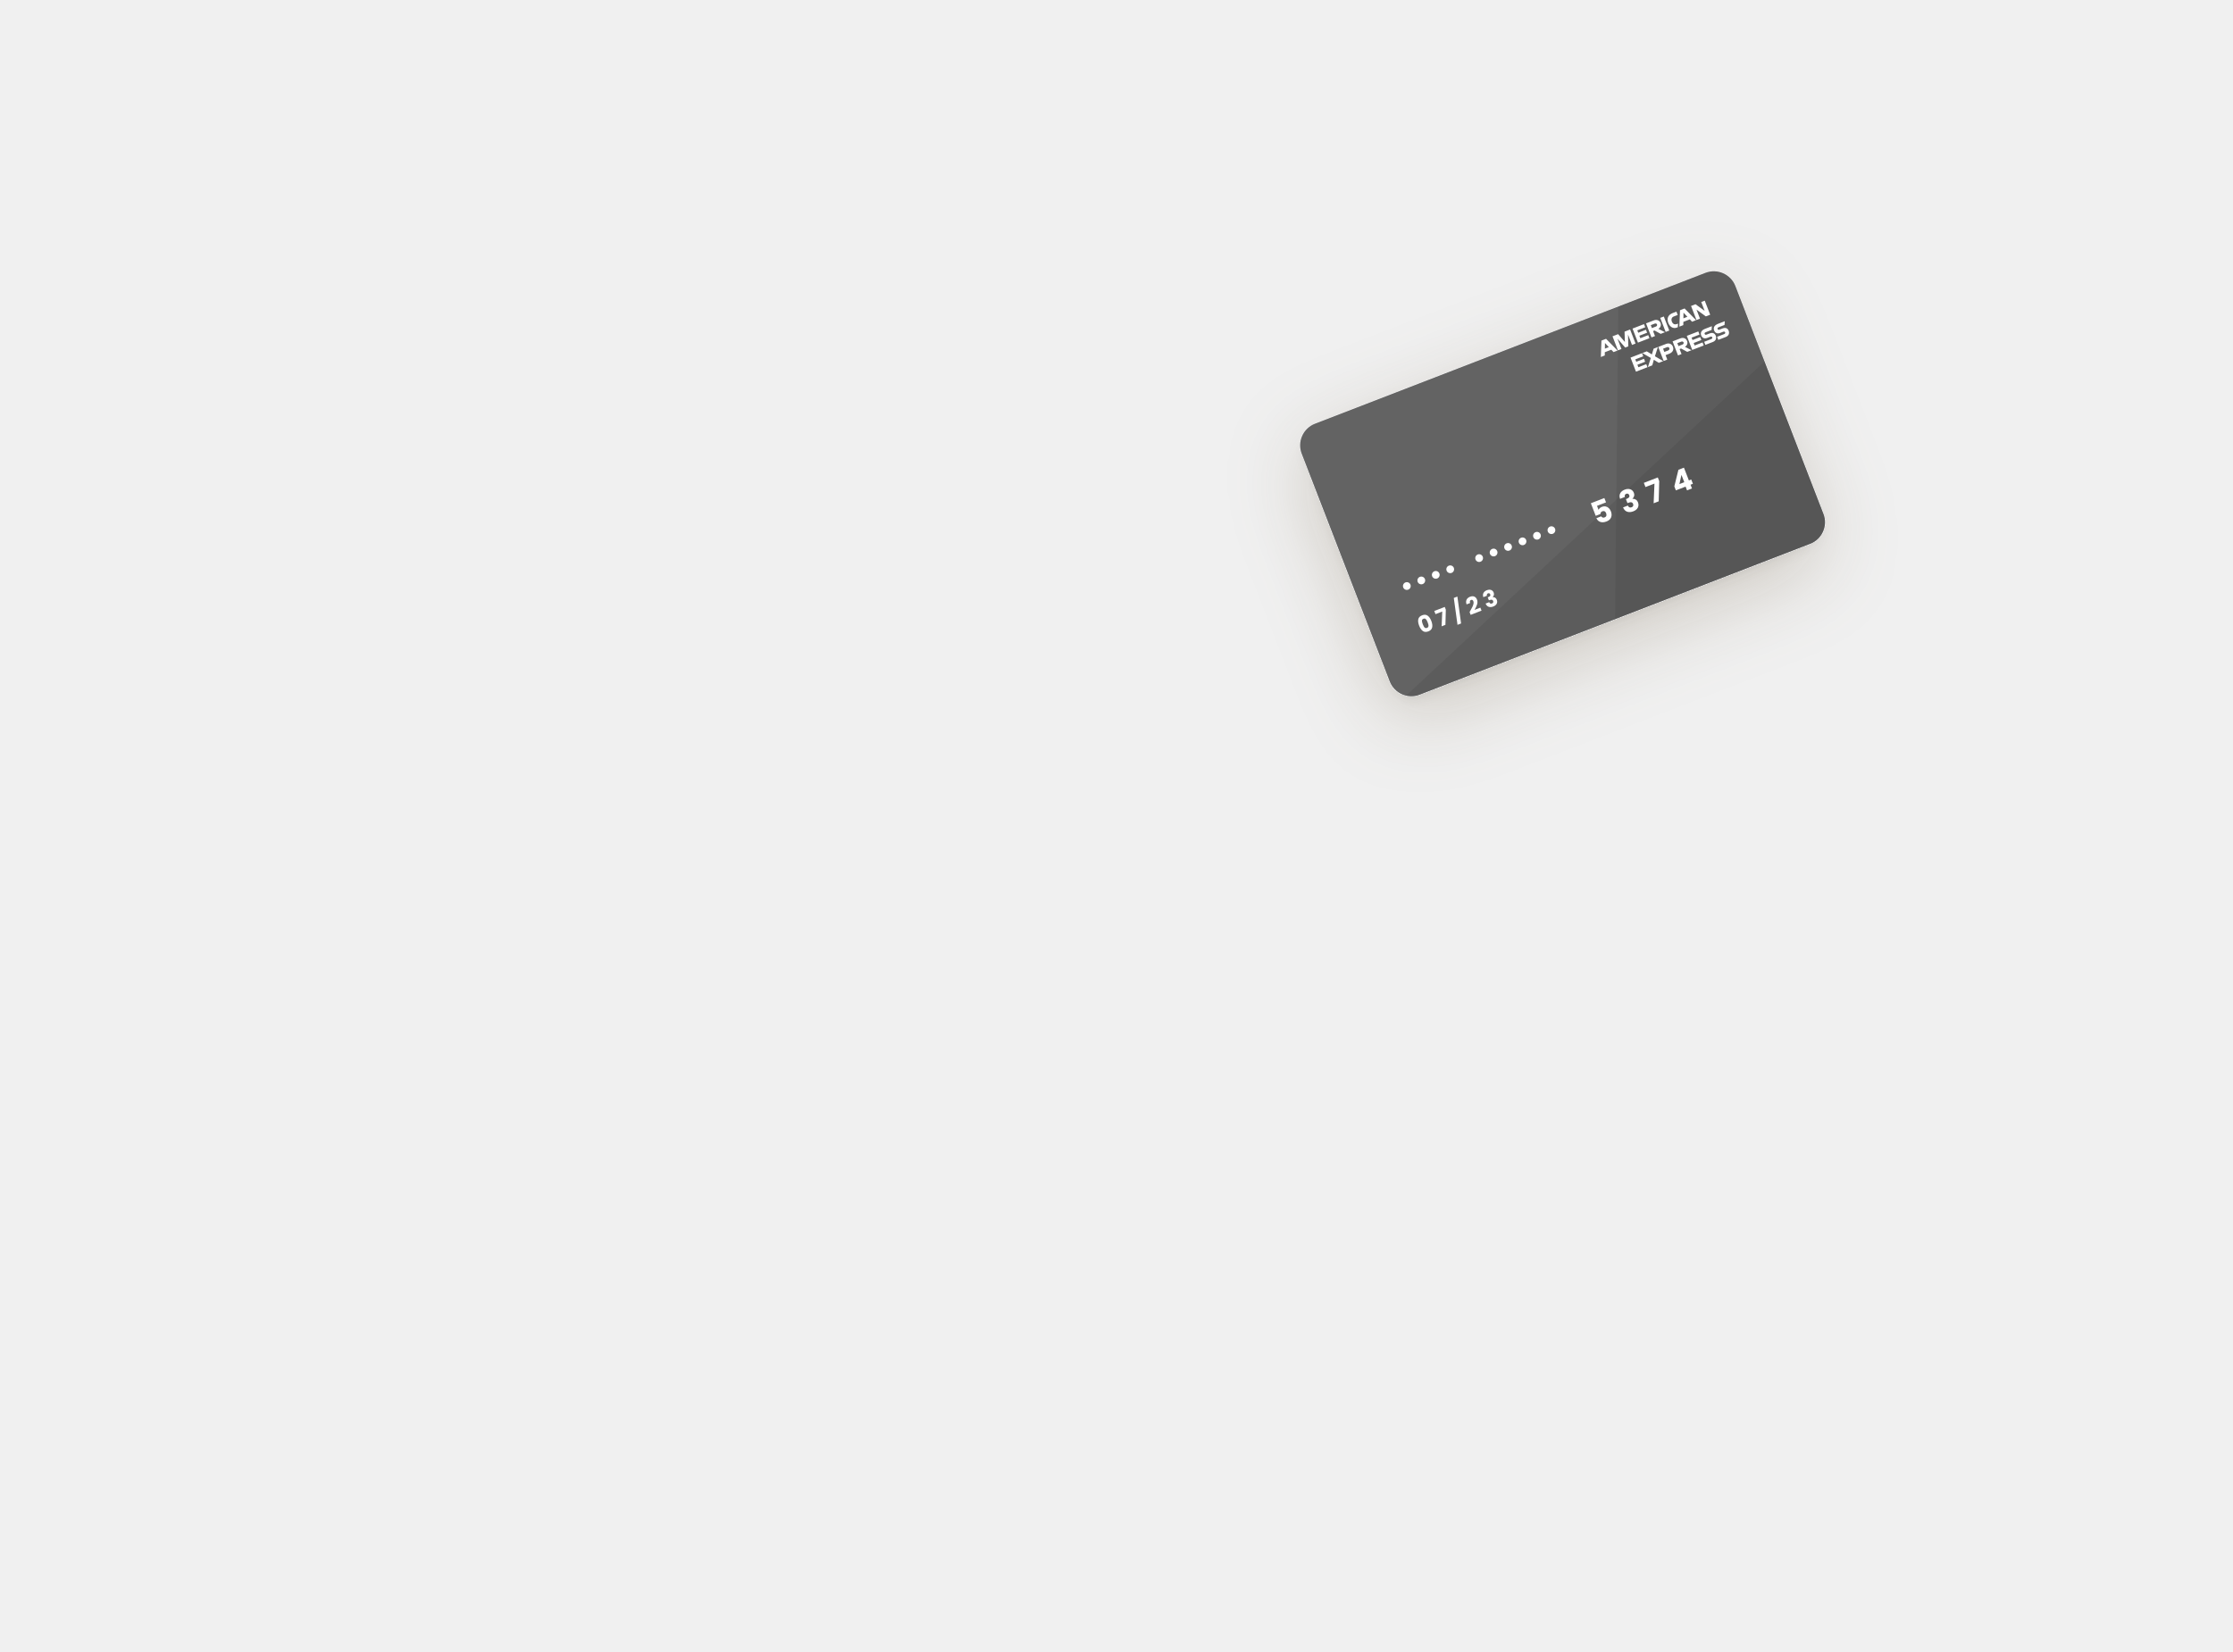
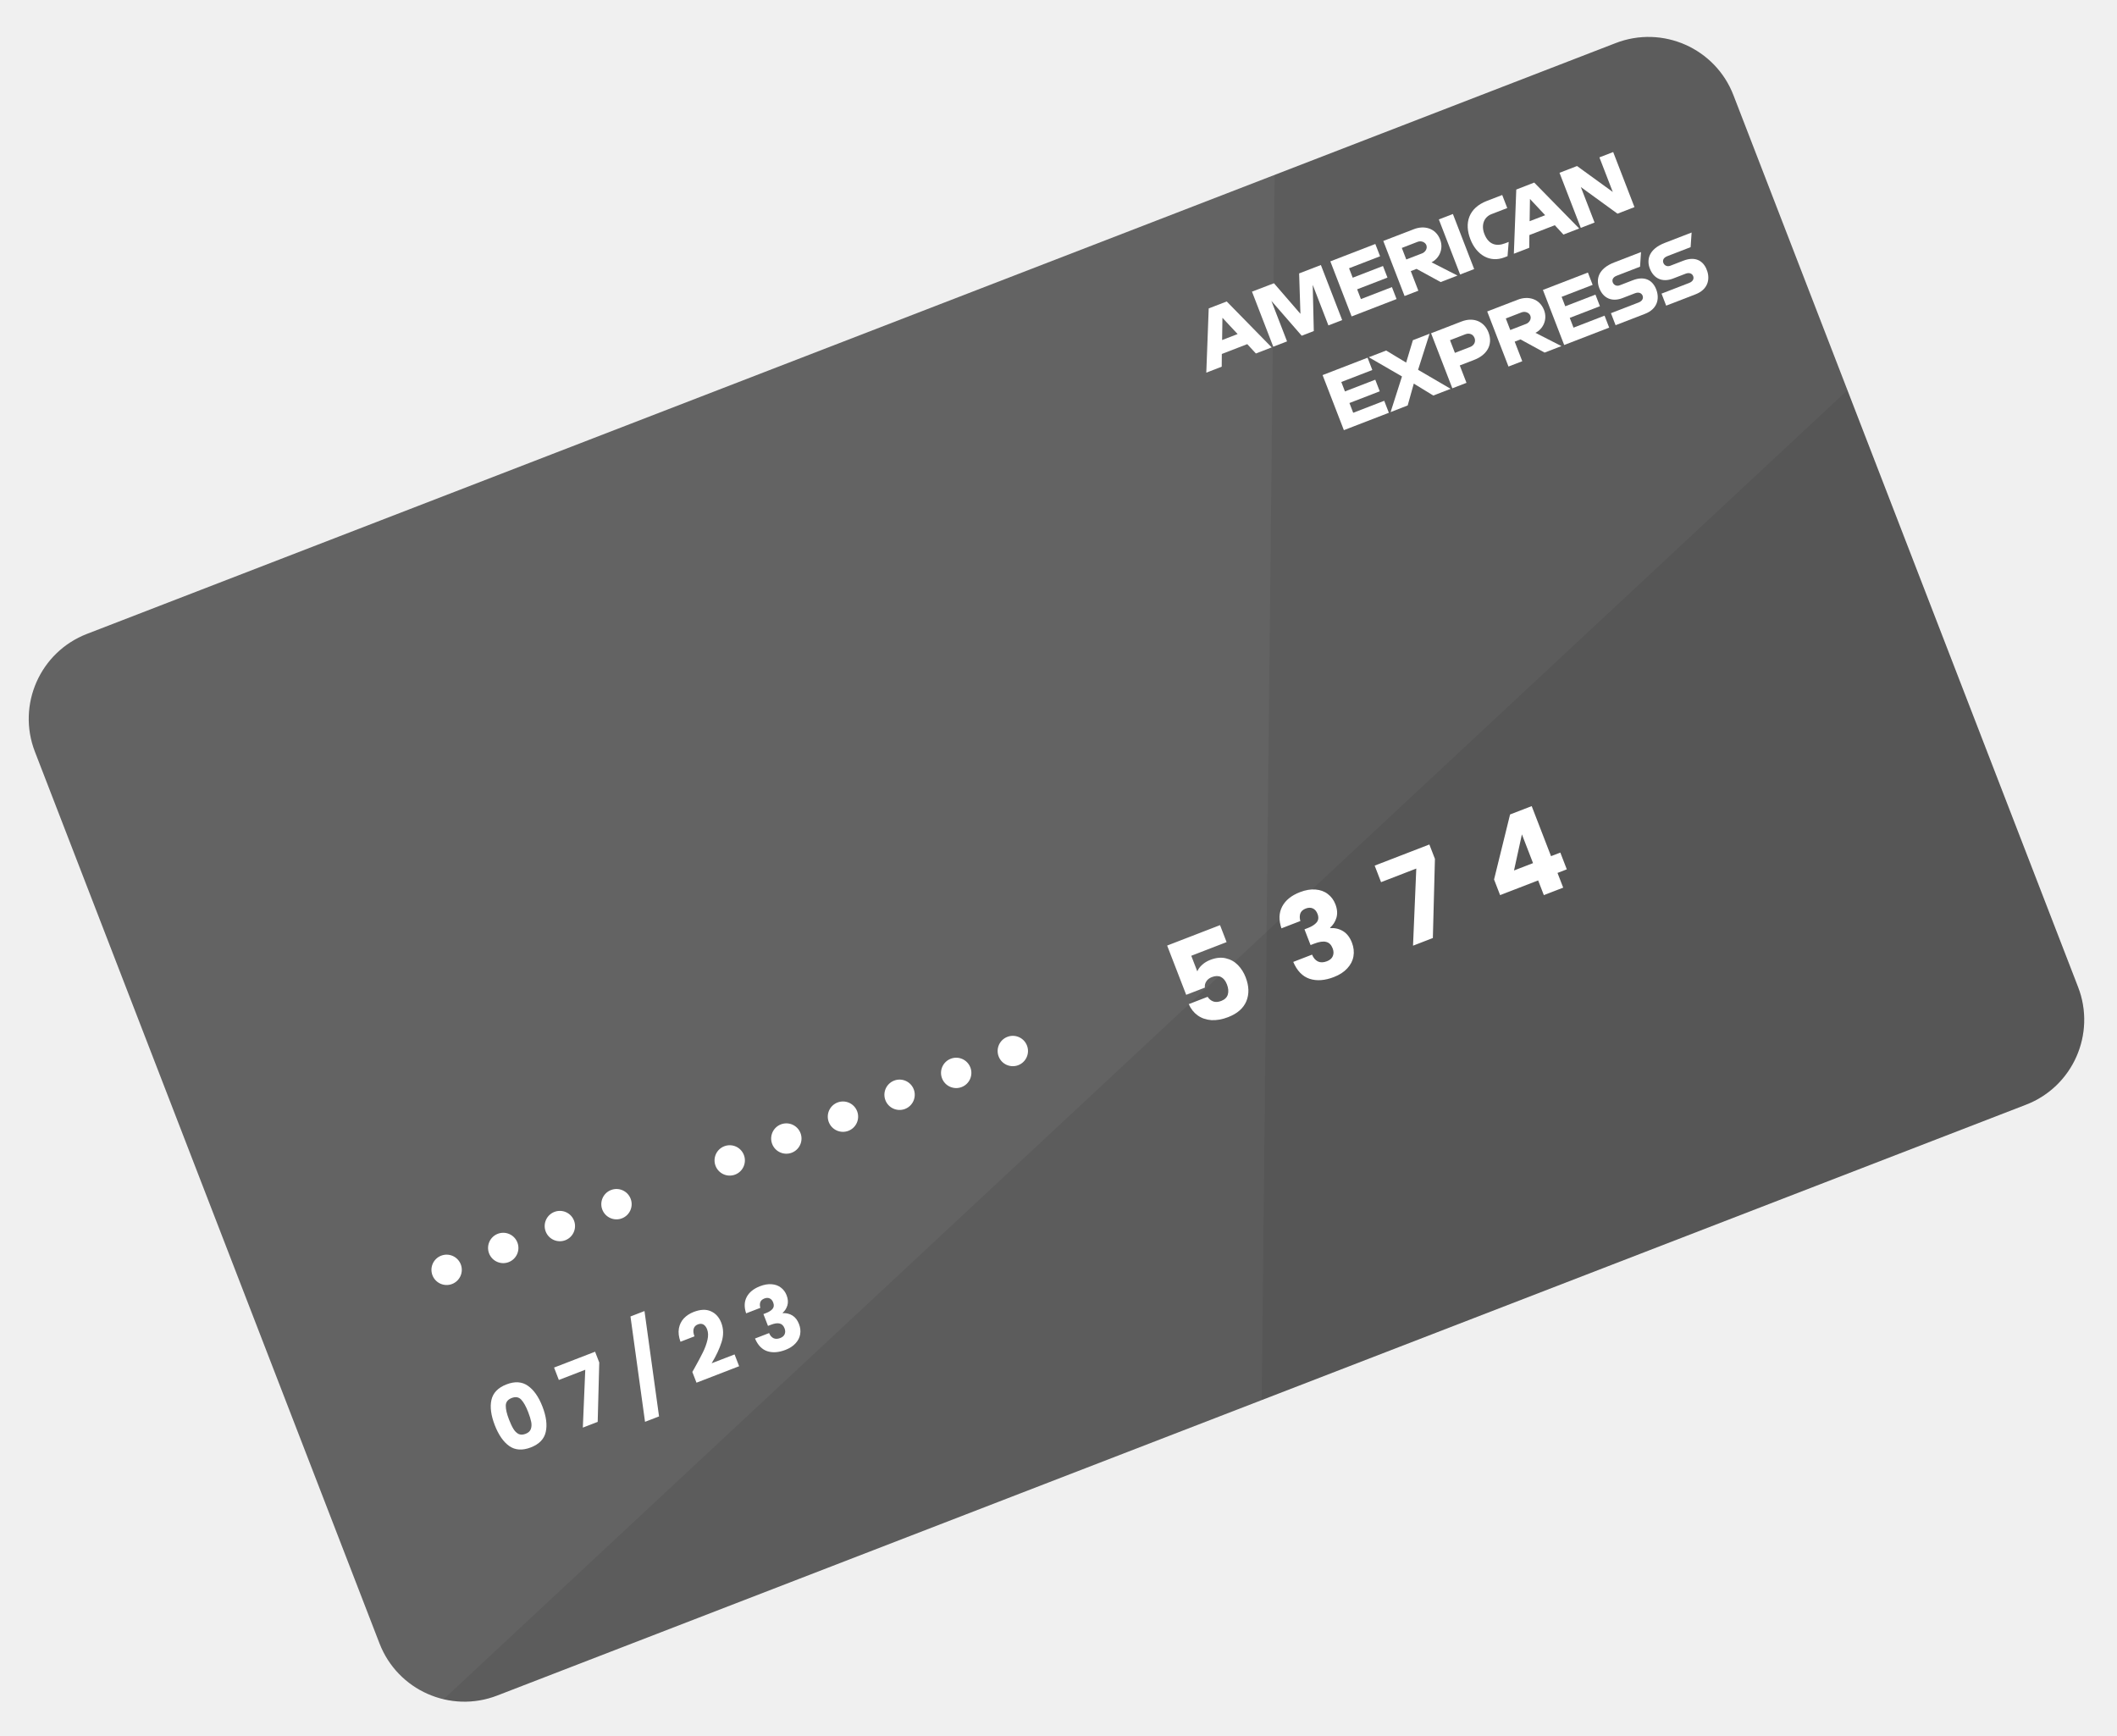
- <svg xmlns="http://www.w3.org/2000/svg" viewBox="0 0 665 492" fill="none">
-   <g filter="url(#prefix__filter0_dd_873_3982)">
-     <g clip-path="url(#prefix__clip0_873_3982)">
-       <rect x="385.156" y="128.702" width="138.489" height="86.556" rx="6.924" transform="rotate(-21.13 385.156 128.702)" fill="#636363" />
-       <path opacity=".45" d="M482.925-2.495l62.611 162.011-64.589 24.961 1.978-186.972z" fill="#000" fill-opacity=".15" />
-       <path opacity=".45" d="M416.358 209.438l129.178-49.922-20.036-51.844-109.142 101.766z" fill="#000" fill-opacity=".15" />
-       <g clip-path="url(#prefix__clip1_873_3982)" fill="#fff">
-         <path d="M476.924 101.455l-.184 4.884 1.173-.453.008-.967 1.934-.748.657.711 1.201-.464-3.42-3.492-1.369.529zm1.043.713l1.156 1.236-1.18.456.024-1.692zM481.833 104.367l-1.618-4.188 1.672-.638 2.012 2.325-.099-3.073 1.655-.64 1.619 4.189-1.047.405-1.193-3.085.081 3.514-.919.355-2.308-2.653 1.193 3.084-1.048.405zM487.793 102.064l-1.619-4.188 3.421-1.322.362.935-2.36.912.278.718 2.302-.89.341.882-2.306.891.287.743 2.359-.912.352.91-3.417 1.321zM490.201 96.324l1.618 4.188 1.048-.405-.575-1.489.439-.17 1.834 1.003 1.28-.495-1.976-1.009c.547-.264.945-.977.654-1.73-.341-.882-1.218-1.089-1.99-.79l-2.332.897zm1.409.53l1.197-.462c.286-.11.584.033.667.247.108.278-.102.544-.313.626l-1.212.468-.339-.878zM497.112 98.462l-1.068.413-1.619-4.188 1.069-.413 1.618 4.188zM499.65 97.481l-.232.09c-1.119.433-2.134-.185-2.596-1.38-.473-1.225-.144-2.37 1.265-2.915l1.158-.447.384.992-1.198.463c-.572.221-.807.825-.543 1.507.313.81.909.97 1.574.713l.275-.107-.087 1.084zM500.314 92.415l-.184 4.881 1.172-.453.009-.967 1.934-.748.656.71 1.198-.462-3.42-3.492-1.365.531zm1.041.715l1.155 1.236-1.18.456.025-1.692zM505.22 95.329l-1.618-4.188 1.333-.516 2.719 1.974-1.017-2.631 1.047-.405 1.619 4.188-1.291.499-2.787-2.025 1.043 2.7-1.048.404zM487.203 110.713l-1.619-4.188 3.421-1.322.362.935-2.36.912.278.717 2.306-.891.34.882-2.305.891.287.743 2.359-.912.352.911-3.421 1.322zM503.958 104.237l-1.618-4.188 3.421-1.322.362.935-2.36.912.277.718 2.296-.887.34.882-2.295.887.287.743 2.36-.912.352.91-3.422 1.322zM490.756 109.339l.867-2.711-2.525-1.461 1.32-.51 1.521.918.513-1.704 1.269-.491-.875 2.743 2.478 1.447-1.32.51-1.484-.908-.464 1.661-1.3.506zM493.833 103.341l1.619 4.188 1.076-.416-.511-1.321 1.105-.427c.933-.36 1.449-1.13 1.078-2.091-.308-.796-1.098-1.192-2.049-.825l-2.317.896-.001-.004zm1.442.53l1.162-.449c.3-.116.59-.014.704.282.108.278-.028.565-.335.684l-1.159.447-.372-.964zM498.104 101.686l1.618 4.189 1.048-.405-.576-1.489.44-.17 1.834 1.002 1.28-.494-1.976-1.009c.547-.265.945-.977.654-1.73-.341-.882-1.218-1.089-1.99-.791l-2.332.897zm1.414.533l1.197-.463c.286-.11.584.033.667.248.108.278-.102.544-.313.625l-1.212.469-.339-.879zM507.866 102.727l-.352-.91 2.099-.811c.311-.12.378-.339.308-.521-.068-.175-.269-.303-.58-.182l-.948.366c-.822.317-1.476-.004-1.767-.758-.26-.67-.088-1.48 1.135-1.953l2.041-.788-.075 1.112-1.766.683c-.336.13-.371.348-.306.516.067.175.269.314.527.215l.994-.384c.918-.355 1.517.013 1.78.695.283.731.071 1.503-.851 1.859l-2.238.865-.001-.004zM511.713 101.241l-.352-.911 2.098-.81c.311-.12.379-.34.308-.522-.067-.175-.269-.302-.58-.182l-.947.366c-.822.318-1.477-.004-1.768-.757-.259-.671-.087-1.48 1.136-1.953l2.041-.79-.076 1.114-1.766.682c-.336.13-.37.348-.305.516.067.175.269.315.526.215l.994-.384c.919-.355 1.517.013 1.781.695.283.732.071 1.503-.851 1.859l-2.238.865-.001-.003z" />
-       </g>
-       <path d="M422.625 186.373c-.286-.741-.37-1.379-.25-1.915.124-.538.504-.93 1.141-1.176.638-.247 1.181-.212 1.63.105.453.315.823.842 1.109 1.583.289.749.372 1.393.249 1.93-.12.537-.498.928-1.135 1.174-.638.246-1.183.212-1.636-.103-.449-.316-.818-.849-1.108-1.598zm2.545-.984c-.168-.435-.345-.75-.529-.946-.186-.2-.428-.243-.725-.128-.297.115-.447.309-.451.582-.005.269.077.621.245 1.056.113.293.225.53.334.71.108.176.236.305.386.385.153.075.332.072.539-.007.207-.08.339-.198.398-.355a.996.996 0 00.033-.547 4.565 4.565 0 00-.23-.75zm5.403-3.773l-.118 4.515-1.13.436.185-4.399-2.009.776-.364-.943 3.119-1.205.317.82zm3.441-3.913l1.107 8.013-1.066.411-1.107-8.012 1.066-.412zm3.638 4.629a26.376 26.376 0 00.801-1.482 4.36 4.36 0 00.348-.944c.073-.31.065-.582-.025-.814-.069-.177-.163-.299-.283-.366-.12-.068-.262-.07-.425-.006a.493.493 0 00-.316.337c-.043.155-.022.345.065.569l-1.066.412c-.133-.37-.174-.705-.122-1.007.056-.304.182-.561.378-.77.2-.211.449-.374.746-.489.513-.198.949-.216 1.309-.053.364.161.628.453.791.875.178.461.186.95.025 1.468a7.5 7.5 0 01-.757 1.613l1.744-.673.347.897-3.243 1.253-.317-.82zm4.094-4.455c-.161-.467-.148-.881.04-1.24.187-.36.525-.634 1.011-.822.323-.124.62-.175.892-.151.276.022.509.107.7.256.196.147.34.342.433.583.11.284.129.544.057.78a1.165 1.165 0 01-.358.554l.01.025a1.25 1.25 0 01.739.183c.215.134.38.35.495.647.103.267.132.528.087.783a1.325 1.325 0 01-.351.685 1.985 1.985 0 01-.766.497c-.517.199-.979.232-1.388.098-.403-.136-.713-.457-.928-.963l1.072-.414c.077.188.19.318.336.39.145.067.317.063.515-.014.168-.065.278-.162.332-.292a.575.575 0 00-.007-.442c-.08-.207-.204-.329-.373-.368-.166-.045-.393-.012-.681.1l-.207.08-.347-.898.207-.08c.219-.085.382-.19.487-.315.108-.13.124-.293.049-.486-.06-.155-.149-.259-.269-.312a.515.515 0 00-.405.008c-.163.063-.267.16-.31.291a.717.717 0 00.006.42l-1.078.417z" fill="#fff" />
-       <circle cx="418.966" cy="174.569" r="1.154" transform="rotate(-21.13 418.966 174.569)" fill="#fff" />
-       <circle cx="423.272" cy="172.905" r="1.154" transform="rotate(-21.13 423.272 172.905)" fill="#fff" />
-       <circle cx="427.578" cy="171.241" r="1.154" transform="rotate(-21.13 427.578 171.241)" fill="#fff" />
-       <circle cx="431.884" cy="169.576" r="1.154" transform="rotate(-21.13 431.884 169.576)" fill="#fff" />
-       <circle cx="440.496" cy="166.248" r="1.154" transform="rotate(-21.13 440.496 166.248)" fill="#fff" />
-       <circle cx="444.802" cy="164.584" r="1.154" transform="rotate(-21.13 444.802 164.584)" fill="#fff" />
-       <circle cx="449.108" cy="162.92" r="1.154" transform="rotate(-21.13 449.108 162.92)" fill="#fff" />
-       <circle cx="453.414" cy="161.256" r="1.154" transform="rotate(-21.13 453.414 161.256)" fill="#fff" />
-       <circle cx="457.72" cy="159.592" r="1.154" transform="rotate(-21.13 457.72 159.592)" fill="#fff" />
-       <circle cx="462.026" cy="157.928" r="1.154" transform="rotate(-21.13 462.026 157.928)" fill="#fff" />
-       <path d="M478.284 149.646l-2.687 1.039.459 1.188c.066-.171.187-.336.363-.496.175-.161.384-.287.625-.38.431-.167.824-.207 1.181-.12.362.084.67.256.921.515.252.259.448.569.588.931.26.671.276 1.278.051 1.821-.228.537-.687.938-1.376 1.205-.459.177-.888.254-1.287.23a2.002 2.002 0 01-1.04-.36 2.05 2.05 0 01-.677-.857l1.438-.556a.846.846 0 00.423.351c.176.064.379.052.609-.037.27-.104.437-.268.503-.491.065-.224.043-.479-.068-.766-.109-.281-.261-.47-.457-.566-.195-.096-.425-.093-.689.009a.83.83 0 00-.426.333.692.692 0 00-.106.467l-1.421.549-1.448-3.746 4.022-1.554.499 1.291zm4.172-1.048c-.215-.623-.197-1.174.053-1.654.251-.479.7-.844 1.349-1.095.43-.166.827-.234 1.189-.202a1.707 1.707 0 011.511 1.119c.146.378.171.725.075 1.039a1.545 1.545 0 01-.477.739l.014.034a1.67 1.67 0 01.984.243c.288.18.508.468.661.864.137.356.176.704.116 1.044a1.772 1.772 0 01-.468.913c-.251.275-.591.496-1.022.662-.688.266-1.305.31-1.849.131-.539-.181-.952-.609-1.239-1.283l1.43-.553c.103.25.253.424.448.52.193.09.422.084.686-.018.224-.087.372-.216.444-.389a.766.766 0 00-.011-.59c-.106-.276-.272-.439-.496-.491-.221-.06-.524-.015-.909.133l-.275.107-.463-1.197.276-.107c.292-.113.509-.253.649-.419.144-.174.166-.391.066-.649-.08-.207-.199-.345-.358-.416-.16-.07-.34-.067-.541.011-.218.084-.356.214-.414.388a.974.974 0 00.009.56l-1.438.556zm11.672-5.282l-.158 6.019-1.508.583.248-5.866-2.679 1.035-.486-1.258 4.16-1.607.423 1.094zm4.956 2.756l-.459-1.189 1.217-4.944 1.645-.636 1.471 3.807.706-.273.493 1.275-.707.272.433 1.12-1.472.569-.433-1.119-2.894 1.118zm1.659-4.62l-.601 2.746 1.447-.559-.846-2.187z" fill="#fff" />
+ <svg xmlns="http://www.w3.org/2000/svg" width="161" height="132" viewBox="0 0 161 132" fill="none">
+   <g clip-path="url(#clip0_873_3989)">
+     <rect x="0.156" y="50.702" width="138.489" height="86.556" rx="6.924" transform="rotate(-21.1295 0.15625 50.7016)" fill="#636363" />
+     <path opacity="0.45" d="M97.925 -80.495L160.536 81.516L95.947 106.477L97.925 -80.495Z" fill="black" fill-opacity="0.15" />
+     <path opacity="0.45" d="M31.358 131.438L160.536 81.516L140.5 29.672L31.358 131.438Z" fill="black" fill-opacity="0.15" />
+     <g clip-path="url(#clip1_873_3989)">
+       <path d="M91.924 23.455L91.74 28.339L92.913 27.886L92.921 26.919L94.855 26.171L95.512 26.882L96.713 26.418L93.293 22.926L91.924 23.455ZM92.967 24.168L94.123 25.404L92.943 25.86L92.967 24.168Z" fill="white" />
+       <path d="M96.833 26.367L95.215 22.179L96.887 21.541L98.899 23.866L98.8 20.793L100.455 20.154L102.074 24.342L101.027 24.747L99.834 21.662L99.915 25.176L98.996 25.531L96.688 22.878L97.881 25.962L96.833 26.367Z" fill="white" />
+       <path d="M102.793 24.064L101.174 19.876L104.595 18.554L104.957 19.489L102.597 20.401L102.875 21.119L105.177 20.229L105.518 21.111L103.212 22.002L103.499 22.745L105.858 21.833L106.21 22.743L102.793 24.064Z" fill="white" />
+       <path d="M105.201 18.324L106.819 22.512L107.867 22.107L107.292 20.618L107.731 20.448L109.565 21.451L110.845 20.956L108.869 19.947C109.416 19.683 109.814 18.97 109.523 18.217C109.182 17.335 108.305 17.128 107.533 17.427L105.201 18.324ZM106.61 18.855L107.807 18.392C108.093 18.281 108.391 18.425 108.474 18.639C108.582 18.917 108.372 19.183 108.161 19.265L106.949 19.733L106.61 18.855Z" fill="white" />
+       <path d="M112.112 20.462L111.044 20.875L109.425 16.687L110.494 16.274L112.112 20.462Z" fill="white" />
+       <path d="M114.65 19.481L114.418 19.571C113.299 20.004 112.284 19.386 111.822 18.19C111.349 16.966 111.678 15.82 113.087 15.276L114.245 14.829L114.629 15.821L113.431 16.284C112.859 16.505 112.624 17.109 112.888 17.791C113.201 18.601 113.797 18.761 114.462 18.504L114.737 18.398L114.65 19.481Z" fill="white" />
+       <path d="M115.314 14.415L115.13 19.296L116.302 18.843L116.311 17.876L118.245 17.128L118.901 17.839L120.099 17.376L116.679 13.884L115.314 14.415ZM116.355 15.13L117.51 16.366L116.33 16.822L116.355 15.13Z" fill="white" />
+       <path d="M120.22 17.329L118.602 13.141L119.935 12.626L122.654 14.599L121.637 11.968L122.684 11.563L124.303 15.751L123.012 16.25L120.225 14.225L121.268 16.924L120.22 17.329Z" fill="white" />
+       <path d="M102.203 32.713L100.584 28.525L104.005 27.203L104.367 28.138L102.007 29.05L102.285 29.767L104.591 28.876L104.931 29.758L102.626 30.649L102.913 31.392L105.272 30.48L105.624 31.391L102.203 32.713Z" fill="white" />
+       <path d="M118.958 26.237L117.34 22.049L120.761 20.727L121.123 21.663L118.763 22.574L119.04 23.292L121.336 22.405L121.676 23.287L119.381 24.174L119.668 24.917L122.028 24.005L122.38 24.915L118.958 26.237Z" fill="white" />
+       <path d="M105.756 31.34L106.623 28.628L104.098 27.167L105.418 26.657L106.939 27.575L107.452 25.871L108.721 25.38L107.846 28.123L110.324 29.57L109.004 30.08L107.52 29.172L107.056 30.833L105.756 31.34Z" fill="white" />
+       <path d="M108.833 25.341L110.452 29.529L111.528 29.113L111.017 27.792L112.122 27.365C113.055 27.005 113.571 26.235 113.2 25.274C112.892 24.478 112.102 24.082 111.151 24.449L108.834 25.345L108.833 25.341ZM110.275 25.871L111.437 25.422C111.737 25.306 112.027 25.408 112.141 25.704C112.249 25.982 112.113 26.269 111.806 26.388L110.647 26.835L110.275 25.871Z" fill="white" />
+       <path d="M113.104 23.686L114.722 27.875L115.77 27.47L115.194 25.981L115.634 25.811L117.468 26.814L118.748 26.319L116.772 25.31C117.319 25.045 117.717 24.333 117.426 23.579C117.085 22.698 116.208 22.491 115.436 22.789L113.104 23.686ZM114.518 24.219L115.715 23.756C116.001 23.646 116.299 23.789 116.382 24.004C116.49 24.282 116.28 24.548 116.069 24.629L114.857 25.098L114.518 24.219Z" fill="white" />
+       <path d="M122.866 24.727L122.514 23.817L124.613 23.006C124.924 22.886 124.991 22.667 124.921 22.485C124.853 22.31 124.652 22.182 124.341 22.302L123.393 22.669C122.571 22.986 121.917 22.665 121.626 21.911C121.366 21.24 121.538 20.431 122.761 19.958L124.802 19.169L124.727 20.282L122.961 20.965C122.625 21.094 122.59 21.313 122.655 21.481C122.722 21.656 122.924 21.795 123.182 21.696L124.176 21.312C125.094 20.957 125.693 21.325 125.956 22.006C126.239 22.738 126.027 23.51 125.105 23.866L122.867 24.731L122.866 24.727Z" fill="white" />
+       <path d="M126.713 23.241L126.361 22.33L128.459 21.519C128.77 21.399 128.838 21.18 128.767 20.998C128.7 20.823 128.498 20.696 128.187 20.816L127.24 21.182C126.418 21.5 125.763 21.178 125.472 20.425C125.213 19.754 125.385 18.944 126.608 18.472L128.649 17.683L128.573 18.796L126.807 19.478C126.471 19.608 126.437 19.826 126.502 19.994C126.569 20.169 126.771 20.309 127.028 20.209L128.022 19.825C128.941 19.47 129.539 19.838 129.803 20.52C130.086 21.252 129.874 22.023 128.952 22.38L126.714 23.244L126.713 23.241Z" fill="white" />
    </g>
+     <path d="M37.625 108.373C37.339 107.632 37.255 106.994 37.375 106.458C37.499 105.92 37.879 105.528 38.516 105.282C39.154 105.035 39.697 105.07 40.146 105.387C40.599 105.702 40.969 106.229 41.255 106.97C41.544 107.719 41.627 108.363 41.504 108.9C41.384 109.437 41.006 109.828 40.368 110.074C39.731 110.32 39.186 110.286 38.733 109.971C38.284 109.655 37.915 109.122 37.625 108.373ZM40.17 107.389C40.002 106.954 39.825 106.639 39.641 106.443C39.455 106.243 39.213 106.2 38.916 106.315C38.619 106.43 38.468 106.624 38.465 106.897C38.46 107.166 38.542 107.518 38.71 107.953C38.823 108.246 38.934 108.483 39.044 108.663C39.151 108.839 39.28 108.968 39.43 109.048C39.583 109.123 39.763 109.12 39.969 109.041C40.176 108.961 40.308 108.843 40.367 108.686C40.428 108.524 40.439 108.342 40.4 108.139C40.36 107.932 40.283 107.682 40.17 107.389ZM45.574 103.616L45.455 108.131L44.325 108.567L44.51 104.168L42.501 104.944L42.137 104.001L45.257 102.796L45.574 103.616ZM49.014 99.703L50.121 107.716L49.055 108.127L47.948 100.115L49.014 99.703ZM52.652 104.332C52.754 104.159 52.8 104.08 52.79 104.093C53.077 103.581 53.298 103.167 53.453 102.85C53.612 102.531 53.728 102.216 53.801 101.906C53.874 101.596 53.865 101.324 53.776 101.092C53.707 100.915 53.613 100.793 53.493 100.726C53.373 100.658 53.231 100.656 53.068 100.72C52.904 100.783 52.799 100.895 52.752 101.057C52.709 101.212 52.73 101.402 52.816 101.626L51.751 102.038C51.618 101.668 51.577 101.333 51.629 101.031C51.685 100.727 51.811 100.47 52.007 100.261C52.208 100.05 52.456 99.887 52.753 99.772C53.266 99.574 53.702 99.556 54.062 99.719C54.426 99.88 54.69 100.172 54.853 100.594C55.031 101.055 55.039 101.544 54.878 102.062C54.715 102.575 54.463 103.113 54.121 103.675L55.865 103.002L56.212 103.899L52.969 105.152L52.652 104.332ZM56.745 99.877C56.585 99.41 56.598 98.996 56.786 98.637C56.974 98.277 57.311 98.004 57.797 97.815C58.12 97.691 58.417 97.64 58.689 97.664C58.965 97.686 59.198 97.771 59.389 97.92C59.585 98.067 59.729 98.262 59.822 98.503C59.932 98.787 59.951 99.047 59.879 99.283C59.805 99.514 59.685 99.699 59.521 99.837L59.531 99.862C59.808 99.849 60.054 99.91 60.27 100.045C60.485 100.179 60.65 100.395 60.765 100.692C60.868 100.959 60.897 101.22 60.852 101.475C60.81 101.724 60.693 101.952 60.501 102.16C60.313 102.366 60.058 102.532 59.735 102.657C59.218 102.856 58.756 102.889 58.347 102.755C57.944 102.619 57.634 102.298 57.419 101.792L58.491 101.378C58.568 101.566 58.681 101.696 58.827 101.768C58.972 101.835 59.144 101.831 59.342 101.754C59.51 101.689 59.62 101.592 59.674 101.462C59.731 101.327 59.728 101.179 59.667 101.02C59.587 100.813 59.463 100.691 59.294 100.652C59.128 100.607 58.901 100.64 58.613 100.752L58.406 100.832L58.059 99.934L58.266 99.854C58.485 99.769 58.648 99.664 58.753 99.54C58.861 99.409 58.877 99.246 58.802 99.053C58.742 98.898 58.653 98.794 58.533 98.741C58.414 98.688 58.279 98.691 58.128 98.749C57.965 98.812 57.861 98.909 57.818 99.04C57.778 99.169 57.781 99.309 57.824 99.46L56.745 99.877Z" fill="white" />
+     <circle cx="33.966" cy="96.569" r="1.154" transform="rotate(-21.1295 33.9664 96.5687)" fill="white" />
+     <circle cx="38.272" cy="94.905" r="1.154" transform="rotate(-21.1295 38.2723 94.9046)" fill="white" />
+     <circle cx="42.578" cy="93.24" r="1.154" transform="rotate(-21.1295 42.5782 93.2405)" fill="white" />
+     <circle cx="46.884" cy="91.576" r="1.154" transform="rotate(-21.1295 46.8842 91.5765)" fill="white" />
+     <circle cx="55.496" cy="88.248" r="1.154" transform="rotate(-21.1295 55.4959 88.2483)" fill="white" />
+     <circle cx="59.802" cy="86.584" r="1.154" transform="rotate(-21.1295 59.8018 86.5842)" fill="white" />
+     <circle cx="64.108" cy="84.92" r="1.154" transform="rotate(-21.1295 64.1077 84.9202)" fill="white" />
+     <circle cx="68.414" cy="83.256" r="1.154" transform="rotate(-21.1295 68.4136 83.2561)" fill="white" />
+     <circle cx="72.72" cy="81.592" r="1.154" transform="rotate(-21.1295 72.7198 81.592)" fill="white" />
+     <circle cx="77.026" cy="79.928" r="1.154" transform="rotate(-21.1295 77.0257 79.928)" fill="white" />
+     <path d="M93.284 71.646L90.597 72.685L91.056 73.873C91.122 73.703 91.243 73.537 91.419 73.377C91.594 73.216 91.803 73.09 92.044 72.997C92.475 72.83 92.868 72.79 93.225 72.877C93.587 72.961 93.895 73.133 94.147 73.392C94.398 73.651 94.594 73.961 94.734 74.323C94.993 74.994 95.01 75.602 94.785 76.144C94.557 76.681 94.098 77.082 93.409 77.349C92.95 77.526 92.521 77.603 92.122 77.579C91.721 77.549 91.375 77.429 91.082 77.219C90.79 77.008 90.564 76.723 90.405 76.362L91.843 75.806C91.946 75.971 92.087 76.088 92.266 76.157C92.442 76.221 92.645 76.209 92.875 76.12C93.145 76.016 93.312 75.852 93.378 75.629C93.443 75.405 93.421 75.15 93.31 74.863C93.201 74.582 93.049 74.393 92.853 74.297C92.658 74.201 92.428 74.204 92.164 74.306C91.969 74.382 91.827 74.493 91.738 74.639C91.647 74.78 91.612 74.935 91.632 75.106L90.211 75.655L88.763 71.909L92.785 70.355L93.284 71.646ZM97.456 70.598C97.241 69.975 97.259 69.424 97.509 68.944C97.76 68.465 98.209 68.1 98.858 67.849C99.288 67.683 99.685 67.615 100.047 67.647C100.414 67.677 100.726 67.79 100.981 67.989C101.241 68.185 101.434 68.444 101.558 68.766C101.704 69.144 101.729 69.491 101.633 69.805C101.535 70.114 101.376 70.36 101.156 70.544L101.17 70.578C101.539 70.561 101.867 70.642 102.154 70.821C102.442 71.001 102.662 71.289 102.815 71.685C102.952 72.041 102.991 72.389 102.931 72.729C102.875 73.061 102.718 73.365 102.463 73.642C102.212 73.917 101.872 74.138 101.441 74.304C100.753 74.57 100.136 74.614 99.592 74.435C99.053 74.254 98.64 73.826 98.353 73.151L99.783 72.599C99.886 72.849 100.036 73.023 100.231 73.119C100.424 73.209 100.653 73.203 100.917 73.101C101.141 73.014 101.289 72.885 101.361 72.712C101.436 72.531 101.433 72.334 101.35 72.122C101.244 71.846 101.078 71.683 100.854 71.631C100.633 71.571 100.33 71.616 99.945 71.764L99.67 71.871L99.207 70.674L99.483 70.567C99.775 70.454 99.992 70.314 100.132 70.148C100.276 69.974 100.298 69.757 100.198 69.499C100.118 69.292 99.999 69.154 99.84 69.083C99.68 69.013 99.5 69.016 99.299 69.094C99.081 69.178 98.943 69.308 98.885 69.482C98.833 69.654 98.836 69.841 98.894 70.043L97.456 70.598ZM109.128 65.316L108.97 71.335L107.462 71.918L107.71 66.052L105.031 67.087L104.545 65.829L108.705 64.222L109.128 65.316ZM114.084 68.072L113.625 66.883L114.842 61.939L116.487 61.303L117.958 65.11L118.664 64.837L119.157 66.112L118.45 66.385L118.883 67.504L117.411 68.073L116.978 66.954L114.084 68.072ZM115.743 63.452L115.142 66.198L116.589 65.639L115.743 63.452Z" fill="white" />
  </g>
  <defs>
-     <clipPath id="prefix__clip0_873_3982">
-       <rect x="385.156" y="128.702" width="138.489" height="86.556" rx="6.924" transform="rotate(-21.13 385.156 128.702)" fill="#fff" />
+     <clipPath id="clip0_873_3989">
+       <rect x="0.156" y="50.702" width="138.489" height="86.556" rx="6.924" transform="rotate(-21.1295 0.15625 50.7016)" fill="white" />
    </clipPath>
-     <clipPath id="prefix__clip1_873_3982">
-       <path fill="#fff" transform="rotate(-21.13 509.43 -1222.26)" d="M0 0h38.326v13.849H0z" />
+     <clipPath id="clip1_873_3989">
+       <rect width="38.326" height="13.849" fill="white" transform="translate(89.8474 23.463) rotate(-21.1295)" />
    </clipPath>
-     <filter id="prefix__filter0_dd_873_3982" x="362.075" y="62.622" width="206.542" height="176.821" filterUnits="userSpaceOnUse" color-interpolation-filters="sRGB">
-       <feFlood flood-opacity="0" result="BackgroundImageFix" />
-       <feColorMatrix in="SourceAlpha" values="0 0 0 0 0 0 0 0 0 0 0 0 0 0 0 0 0 0 127 0" result="hardAlpha" />
-       <feOffset dy="6.924" />
-       <feGaussianBlur stdDeviation="11.541" />
-       <feComposite in2="hardAlpha" operator="out" />
-       <feColorMatrix values="0 0 0 0 0.412 0 0 0 0 0.337 0 0 0 0 0.216 0 0 0 0.24 0" />
-       <feBlend in2="BackgroundImageFix" result="effect1_dropShadow_873_3982" />
-       <feColorMatrix in="SourceAlpha" values="0 0 0 0 0 0 0 0 0 0 0 0 0 0 0 0 0 0 127 0" result="hardAlpha" />
-       <feMorphology radius="1.154" in="SourceAlpha" result="effect2_dropShadow_873_3982" />
-       <feOffset dy="2.308" />
-       <feGaussianBlur stdDeviation="1.731" />
-       <feComposite in2="hardAlpha" operator="out" />
-       <feColorMatrix values="0 0 0 0 0 0 0 0 0 0 0 0 0 0 0 0 0 0 0.08 0" />
-       <feBlend in2="effect1_dropShadow_873_3982" result="effect2_dropShadow_873_3982" />
-       <feBlend in="SourceGraphic" in2="effect2_dropShadow_873_3982" result="shape" />
-     </filter>
  </defs>
</svg>
